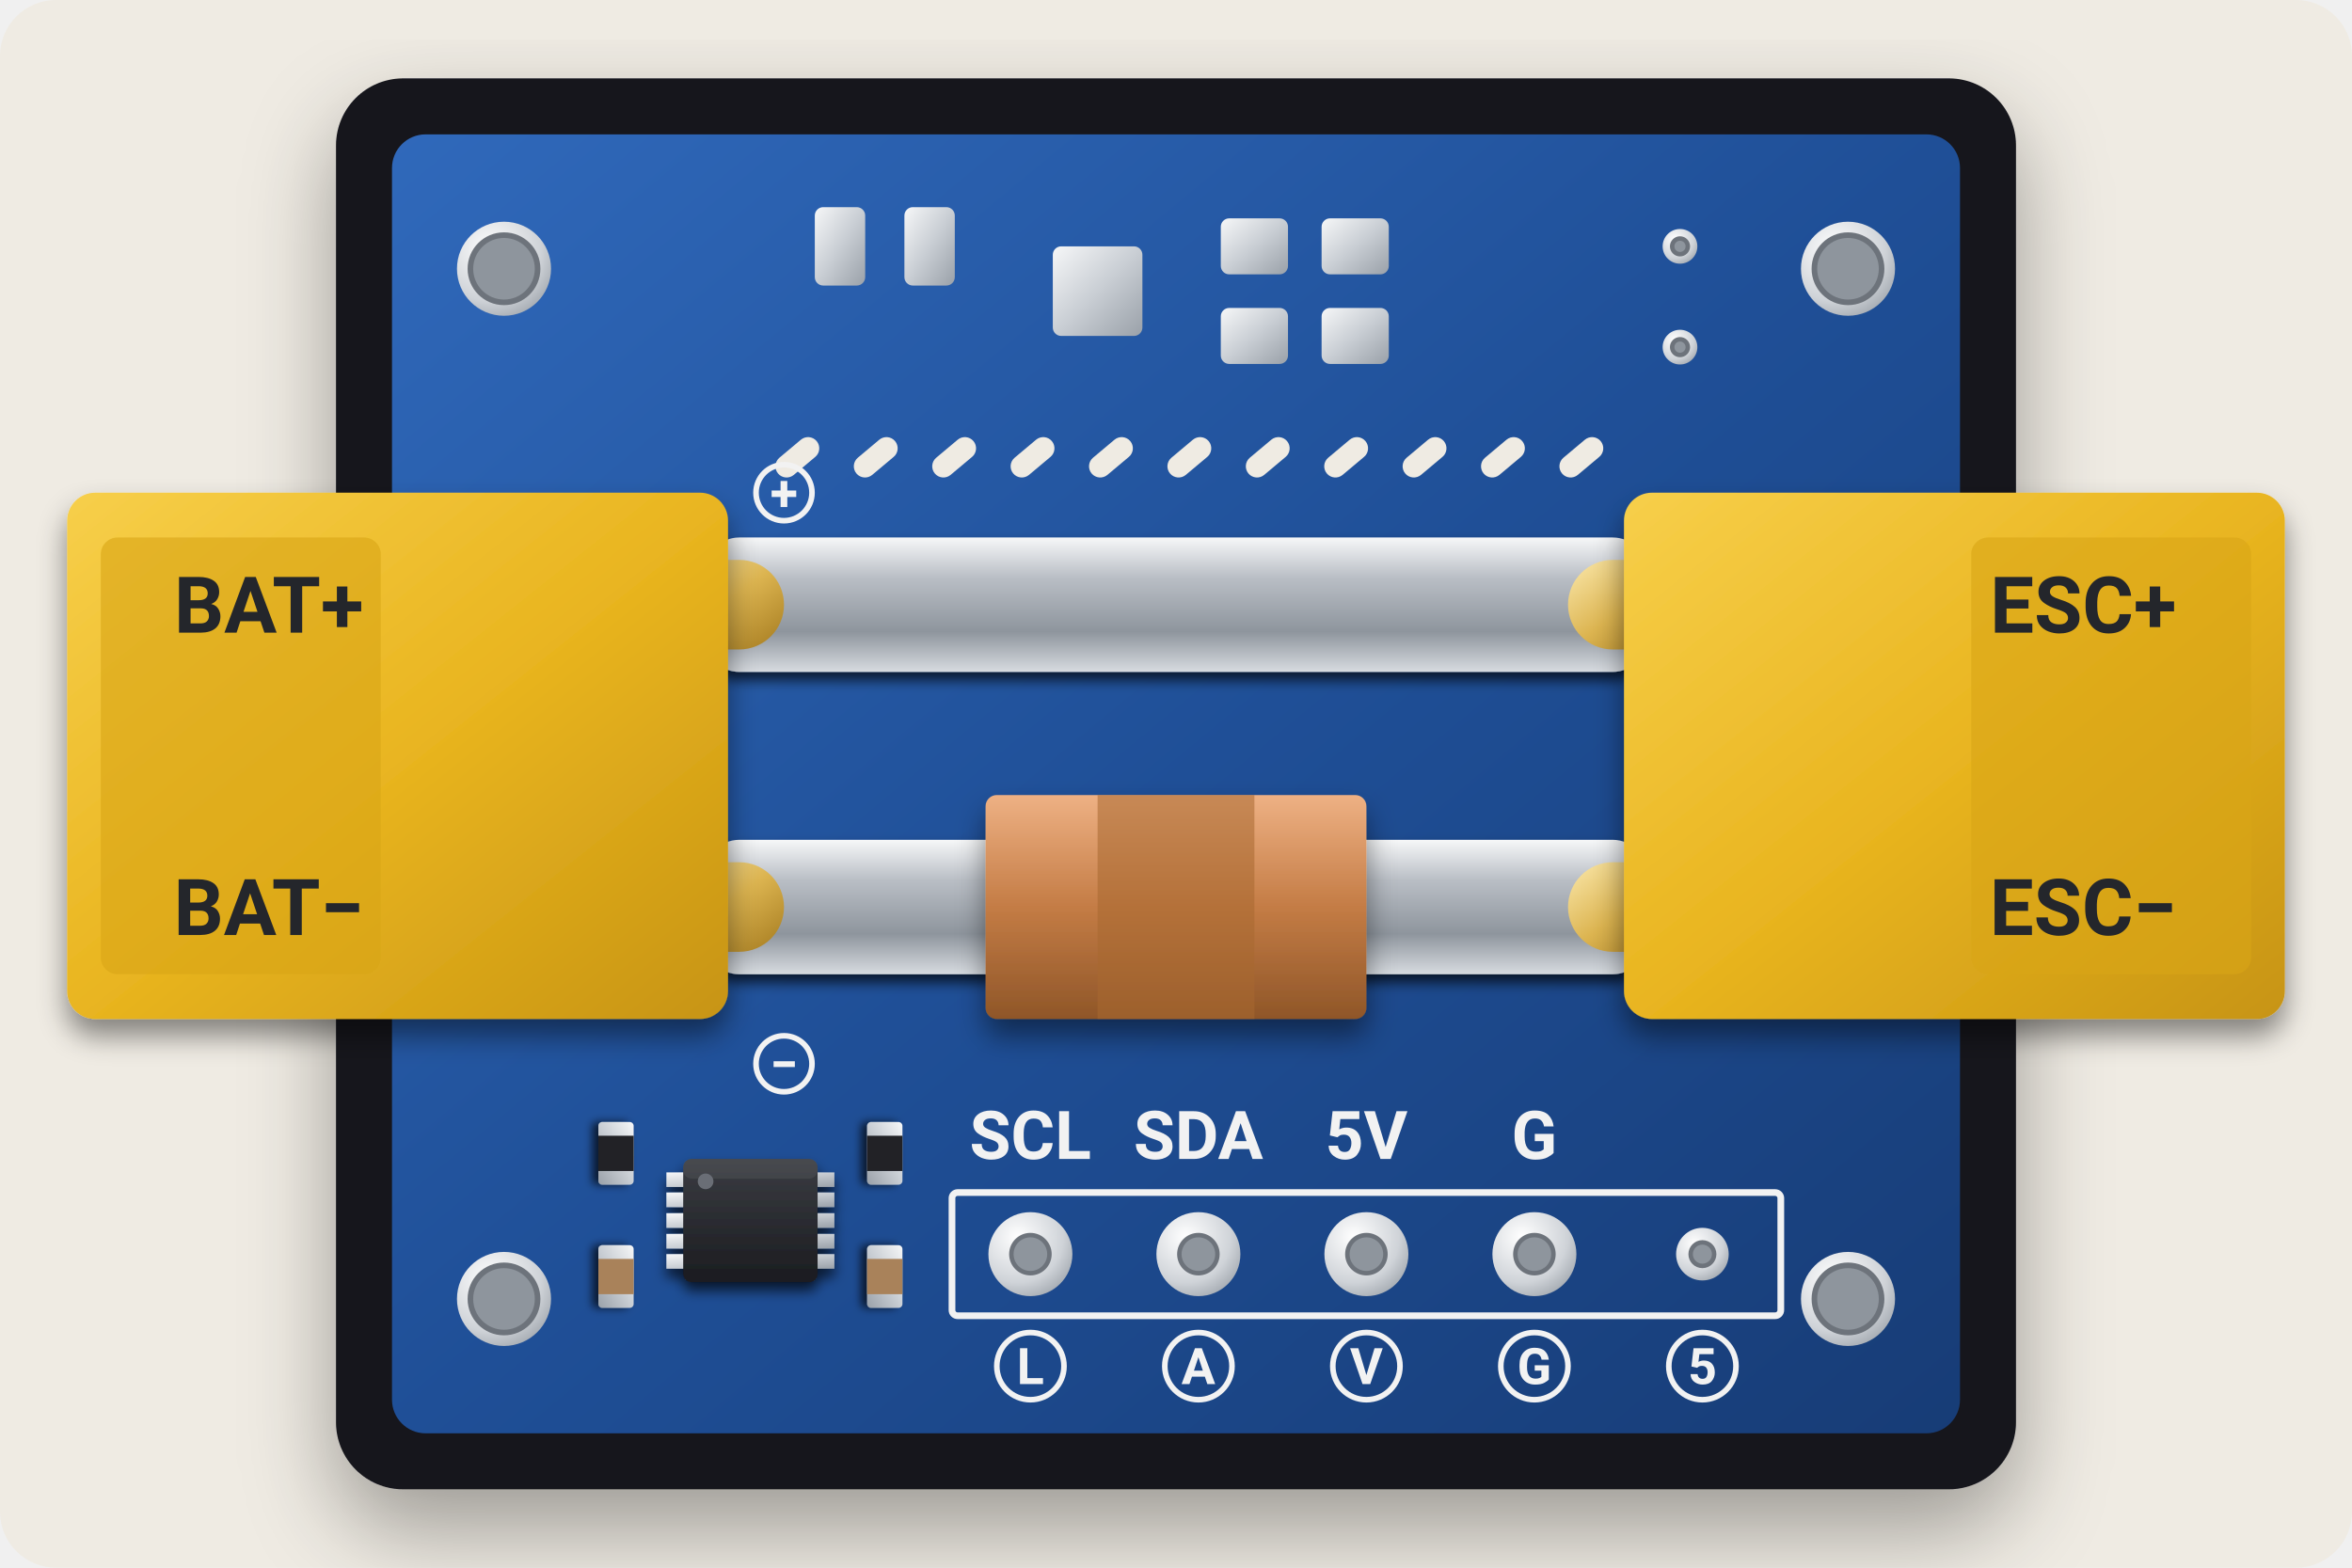
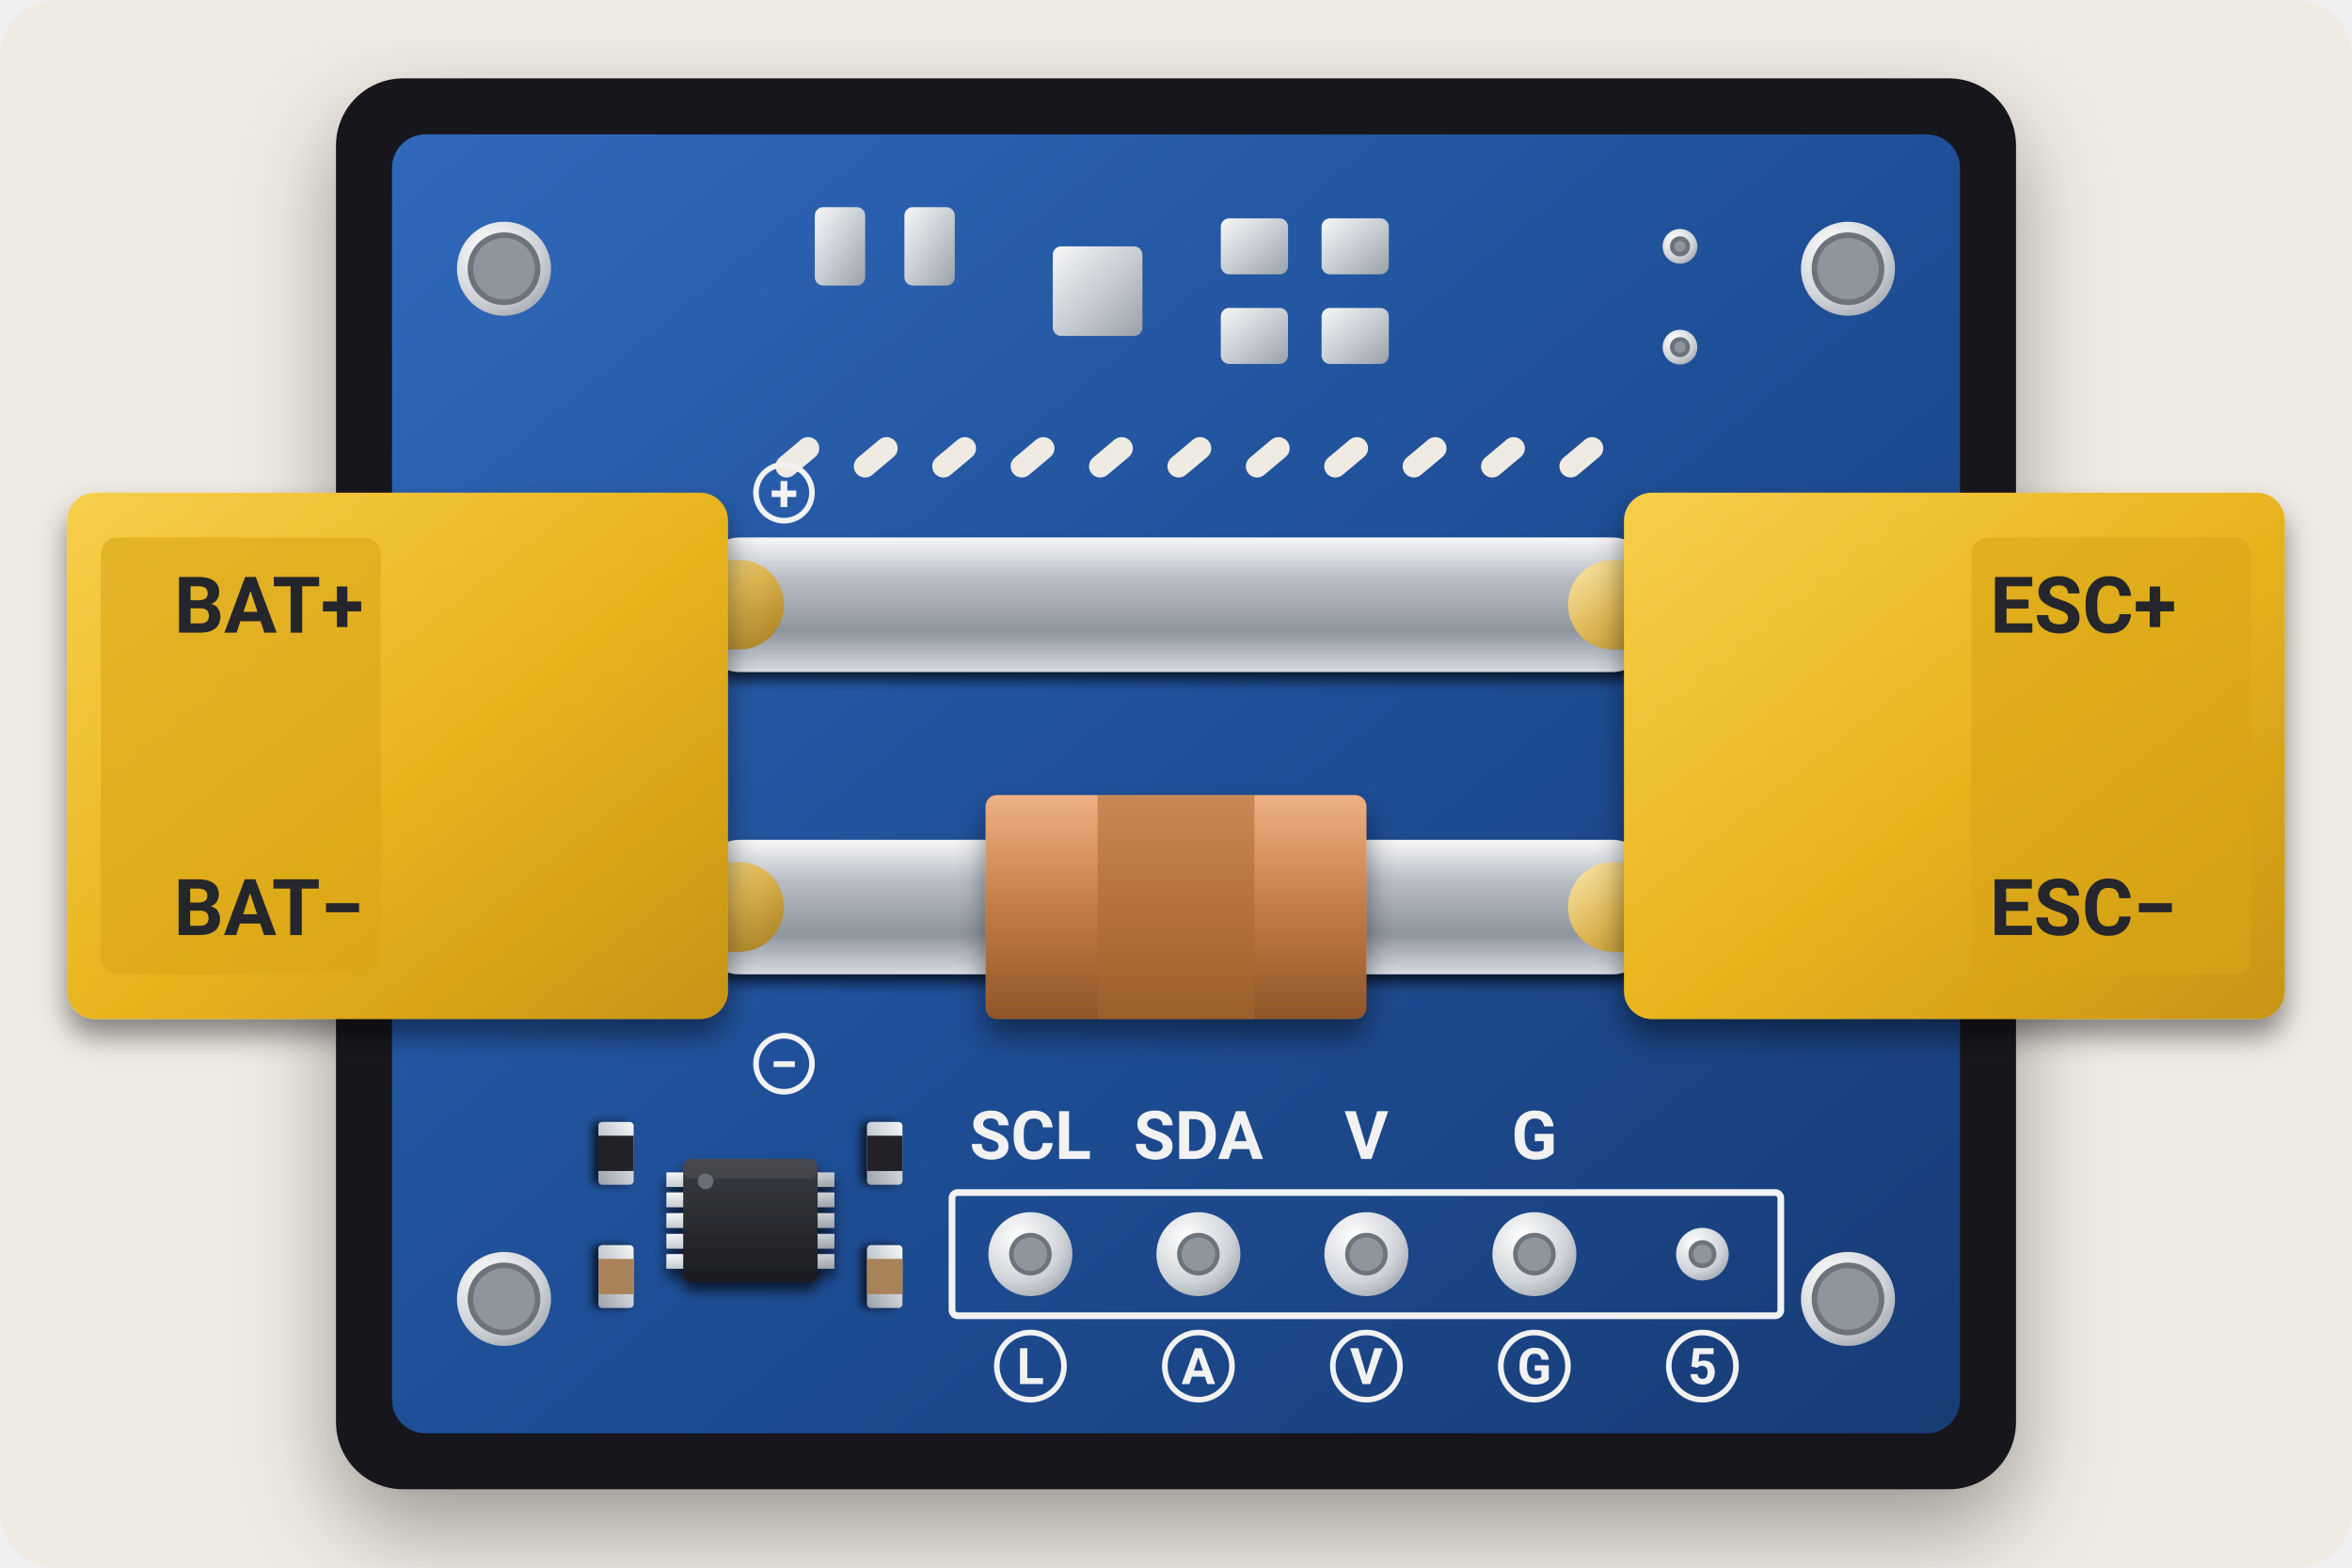
<svg xmlns="http://www.w3.org/2000/svg" viewBox="0 0 420 280" width="420" height="280" role="img" aria-labelledby="ixt-t" aria-describedby="ixt-d" font-family="system-ui, -apple-system, 'Segoe UI', Roboto, sans-serif">
  <defs>
    <linearGradient id="ixt-tin" x1="0" y1="0" x2="1" y2="1">
      <stop offset="0" stop-color="#f6f7f8" />
      <stop offset=".5" stop-color="#c9ced4" />
      <stop offset="1" stop-color="#9aa1a9" />
    </linearGradient>
    <linearGradient id="ixt-gold" x1="0" y1="0" x2="1" y2="1">
      <stop offset="0" stop-color="#fbe9ad" />
      <stop offset=".5" stop-color="#dcb450" />
      <stop offset="1" stop-color="#a47a1e" />
    </linearGradient>
    <linearGradient id="ixt-copper" x1="0" y1="0" x2="0" y2="1">
      <stop offset="0" stop-color="#eeb184" />
      <stop offset=".5" stop-color="#c47c45" />
      <stop offset="1" stop-color="#8f5628" />
    </linearGradient>
    <radialGradient id="ixt-ring" cx=".35" cy=".3" r=".9">
      <stop offset="0" stop-color="#ffffff" />
      <stop offset=".6" stop-color="#cfd3d8" />
      <stop offset="1" stop-color="#8e959d" />
    </radialGradient>
    <linearGradient id="ixt-body" x1="0" y1="0" x2="0" y2="1">
      <stop offset="0" stop-color="#3a3c42" />
      <stop offset="1" stop-color="#1b1c20" />
    </linearGradient>
    <filter id="ixt-sh" x="-15%" y="-15%" width="130%" height="135%">
      <feDropShadow dx="0" dy="7" stdDeviation="8" flood-color="#000" flood-opacity=".35" />
    </filter>
    <filter id="ixt-s2" x="-30%" y="-30%" width="160%" height="180%">
      <feDropShadow dx="0" dy="1.5" stdDeviation="1.2" flood-color="#000" flood-opacity=".7" />
    </filter>
    <filter id="ixt-s3" x="-20%" y="-20%" width="140%" height="150%">
      <feDropShadow dx="0" dy="3" stdDeviation="2.5" flood-color="#000" flood-opacity=".45" />
    </filter>
    <linearGradient id="ixt-pcb-blue" x1="0" y1="0" x2="1" y2="1">
      <stop offset="0" stop-color="#3069bb" />
      <stop offset="0.5" stop-color="#1f4f97" />
      <stop offset="1" stop-color="#173c76" />
    </linearGradient>
    <linearGradient id="ixt-sol" x1="0" y1="0" x2="0" y2="1">
      <stop offset="0" stop-color="#f6f7f8" />
      <stop offset="0.3" stop-color="#b9bec5" />
      <stop offset="0.7" stop-color="#8e959d" />
      <stop offset="1" stop-color="#d7dbe0" />
    </linearGradient>
    <linearGradient id="ixt-xt" x1="0" y1="0" x2="1" y2="1">
      <stop offset="0" stop-color="#f7cf4a" />
      <stop offset="0.5" stop-color="#e9b520" />
      <stop offset="1" stop-color="#c79412" />
    </linearGradient>
  </defs>
  <rect width="420" height="280" rx="10" fill="#efebe3" />
  <g filter="url(#ixt-sh)">
    <rect x="60" y="14" width="300" height="252" rx="12" fill="#17181c" />
  </g>
  <rect x="70" y="24" width="280" height="232" rx="6" fill="url(#ixt-pcb-blue)" />
  <circle cx="90" cy="48" r="8.4" fill="url(#ixt-ring)" />
  <circle cx="90" cy="48" r="6" fill="#8e959d" stroke="#6d737b" />
  <circle cx="330" cy="48" r="8.4" fill="url(#ixt-ring)" />
  <circle cx="330" cy="48" r="6" fill="#8e959d" stroke="#6d737b" />
  <circle cx="90" cy="232" r="8.4" fill="url(#ixt-ring)" />
  <circle cx="90" cy="232" r="6" fill="#8e959d" stroke="#6d737b" />
  <circle cx="330" cy="232" r="8.4" fill="url(#ixt-ring)" />
  <circle cx="330" cy="232" r="6" fill="#8e959d" stroke="#6d737b" />
  <rect x="145.5" y="37" width="9" height="14" rx="1.5" fill="url(#ixt-tin)" />
  <rect x="161.5" y="37" width="9" height="14" rx="1.5" fill="url(#ixt-tin)" />
  <rect x="188" y="44" width="16" height="16" rx="1.5" fill="url(#ixt-tin)" />
  <rect x="218" y="39" width="12" height="10" rx="1.5" fill="url(#ixt-tin)" />
  <rect x="236" y="39" width="12" height="10" rx="1.5" fill="url(#ixt-tin)" />
  <rect x="218" y="55" width="12" height="10" rx="1.5" fill="url(#ixt-tin)" />
  <rect x="236" y="55" width="12" height="10" rx="1.5" fill="url(#ixt-tin)" />
  <circle cx="300" cy="44" r="3.1" fill="url(#ixt-ring)" />
  <circle cx="300" cy="44" r="1.4" fill="#8e959d" stroke="#6d737b" stroke-width=".8" />
  <circle cx="300" cy="62" r="3.1" fill="url(#ixt-ring)" />
  <circle cx="300" cy="62" r="1.4" fill="#8e959d" stroke="#6d737b" stroke-width=".8" />
  <rect x="138" y="80" width="9" height="4" rx="2" fill="#efebe3" transform="rotate(-40 142 82)" />
  <rect x="152" y="80" width="9" height="4" rx="2" fill="#efebe3" transform="rotate(-40 156 82)" />
  <rect x="166" y="80" width="9" height="4" rx="2" fill="#efebe3" transform="rotate(-40 170 82)" />
  <rect x="180" y="80" width="9" height="4" rx="2" fill="#efebe3" transform="rotate(-40 184 82)" />
  <rect x="194" y="80" width="9" height="4" rx="2" fill="#efebe3" transform="rotate(-40 198 82)" />
  <rect x="208" y="80" width="9" height="4" rx="2" fill="#efebe3" transform="rotate(-40 212 82)" />
  <rect x="222" y="80" width="9" height="4" rx="2" fill="#efebe3" transform="rotate(-40 226 82)" />
  <rect x="236" y="80" width="9" height="4" rx="2" fill="#efebe3" transform="rotate(-40 240 82)" />
  <rect x="250" y="80" width="9" height="4" rx="2" fill="#efebe3" transform="rotate(-40 254 82)" />
  <rect x="264" y="80" width="9" height="4" rx="2" fill="#efebe3" transform="rotate(-40 268 82)" />
  <rect x="278" y="80" width="9" height="4" rx="2" fill="#efebe3" transform="rotate(-40 282 82)" />
  <rect x="126" y="96" width="168" height="24" rx="6" fill="url(#ixt-sol)" filter="url(#ixt-s2)" />
  <rect x="126" y="150" width="56" height="24" rx="6" fill="url(#ixt-sol)" filter="url(#ixt-s2)" />
  <rect x="238" y="150" width="56" height="24" rx="6" fill="url(#ixt-sol)" filter="url(#ixt-s2)" />
  <g filter="url(#ixt-s3)">
    <rect x="176" y="142" width="68" height="40" rx="2" fill="url(#ixt-copper)" />
  </g>
  <rect x="196" y="142" width="28" height="40" fill="#a8672f" opacity=".55" />
  <rect x="118" y="100" width="22" height="16" rx="8" fill="url(#ixt-gold)" />
  <rect x="118" y="154" width="22" height="16" rx="8" fill="url(#ixt-gold)" />
  <g filter="url(#ixt-s3)">
    <rect x="12" y="88" width="118" height="94" rx="5" fill="url(#ixt-xt)" />
  </g>
  <rect x="18" y="96" width="50" height="78" rx="3" fill="#d8a516" opacity=".6" />
  <rect x="280" y="100" width="22" height="16" rx="8" fill="url(#ixt-gold)" />
  <rect x="280" y="154" width="22" height="16" rx="8" fill="url(#ixt-gold)" />
  <g filter="url(#ixt-s3)">
    <rect x="290" y="88" width="118" height="94" rx="5" fill="url(#ixt-xt)" />
  </g>
  <rect x="352" y="96" width="50" height="78" rx="3" fill="#d8a516" opacity=".6" />
  <text id="ixt-lbl-BAT" x="48" y="113" font-size="14" font-weight="600" fill="#24262b" text-anchor="middle">BAT+</text>
  <text id="ixt-lbl-ESC" x="372" y="113" font-size="14" font-weight="600" fill="#24262b" text-anchor="middle">ESC+</text>
-   <text x="48" y="167" font-size="14" font-weight="600" fill="#24262b" text-anchor="middle">BAT−</text>
-   <text x="372" y="167" font-size="14" font-weight="600" fill="#24262b" text-anchor="middle">ESC−</text>
+   <text id="ixt-lbl-BATN" x="48" y="167" font-size="14" font-weight="600" fill="#24262b" text-anchor="middle">BAT−</text>
+   <text id="ixt-lbl-ESCN" x="372" y="167" font-size="14" font-weight="600" fill="#24262b" text-anchor="middle">ESC−</text>
  <circle cx="140" cy="88" r="5" fill="none" stroke="#f2f2f2" stroke-width="1" />
  <text x="140" y="91.2" font-size="9" font-weight="600" fill="#f2f2f2" text-anchor="middle">+</text>
  <circle cx="140" cy="190" r="5" fill="none" stroke="#f2f2f2" stroke-width="1" />
  <text x="140" y="193.2" font-size="9" font-weight="600" fill="#f2f2f2" text-anchor="middle">−</text>
  <g transform="translate(134,218) rotate(0)" filter="url(#ixt-s2)">
    <rect x="-15" y="-8.6" width="30" height="2.6" fill="url(#ixt-tin)" />
    <rect x="-15" y="-5" width="30" height="2.6" fill="url(#ixt-tin)" />
    <rect x="-15" y="-1.3" width="30" height="2.6" fill="url(#ixt-tin)" />
    <rect x="-15" y="2.4" width="30" height="2.6" fill="url(#ixt-tin)" />
    <rect x="-15" y="6" width="30" height="2.6" fill="url(#ixt-tin)" />
    <rect x="-12" y="-11" width="24" height="22" rx="1.5" fill="url(#ixt-body)" />
    <rect x="-12" y="-11" width="24" height="3.5" rx="1.5" fill="#fff" opacity=".07" />
    <circle cx="-8" cy="-7" r="1.4" fill="#6a6e76" />
    <g fill="#9aa0a8" font-size="6" text-anchor="middle" />
  </g>
  <g transform="translate(110,206) rotate(90) scale(0.7)" filter="url(#ixt-s2)">
    <rect x="-8" y="-4.5" width="16" height="9" rx="1" fill="url(#ixt-tin)" />
    <rect x="-4.5" y="-4.5" width="9" height="9" fill="#202227" />
  </g>
  <g transform="translate(110,228) rotate(90) scale(0.7)" filter="url(#ixt-s2)">
    <rect x="-8" y="-4.5" width="16" height="9" rx="1" fill="url(#ixt-tin)" />
    <rect x="-4.5" y="-4.5" width="9" height="9" fill="#a9825a" />
  </g>
  <g transform="translate(158,206) rotate(90) scale(0.7)" filter="url(#ixt-s2)">
    <rect x="-8" y="-4.5" width="16" height="9" rx="1" fill="url(#ixt-tin)" />
    <rect x="-4.5" y="-4.5" width="9" height="9" fill="#202227" />
  </g>
  <g transform="translate(158,228) rotate(90) scale(0.7)" filter="url(#ixt-s2)">
    <rect x="-8" y="-4.5" width="16" height="9" rx="1" fill="url(#ixt-tin)" />
    <rect x="-4.5" y="-4.5" width="9" height="9" fill="#a9825a" />
  </g>
  <rect x="170" y="213" width="148" height="22" rx="1" fill="none" stroke="#f2f2f2" stroke-width="1.2" />
  <circle cx="184" cy="224" r="7.5" fill="url(#ixt-ring)" />
  <circle cx="184" cy="224" r="3.4" fill="#8e959d" stroke="#6d737b" stroke-width=".8" />
  <circle cx="184" cy="244" r="6" fill="none" stroke="#f2f2f2" stroke-width="1" />
  <text x="184" y="247.2" font-size="9" font-weight="600" fill="#f2f2f2" text-anchor="middle">L</text>
  <text id="ixt-lbl-SCL" x="184" y="207" font-size="12" font-weight="600" fill="#f2f2f2" text-anchor="middle">SCL</text>
  <circle cx="214" cy="224" r="7.5" fill="url(#ixt-ring)" />
  <circle cx="214" cy="224" r="3.4" fill="#8e959d" stroke="#6d737b" stroke-width=".8" />
  <circle cx="214" cy="244" r="6" fill="none" stroke="#f2f2f2" stroke-width="1" />
  <text x="214" y="247.2" font-size="9" font-weight="600" fill="#f2f2f2" text-anchor="middle">A</text>
  <text id="ixt-lbl-SDA" x="214" y="207" font-size="12" font-weight="600" fill="#f2f2f2" text-anchor="middle">SDA</text>
  <circle cx="244" cy="224" r="7.5" fill="url(#ixt-ring)" />
  <circle cx="244" cy="224" r="3.4" fill="#8e959d" stroke="#6d737b" stroke-width=".8" />
  <circle cx="244" cy="244" r="6" fill="none" stroke="#f2f2f2" stroke-width="1" />
  <text x="244" y="247.2" font-size="9" font-weight="600" fill="#f2f2f2" text-anchor="middle">V</text>
-   <text id="ixt-lbl-V5" x="244" y="207" font-size="12" font-weight="600" fill="#f2f2f2" text-anchor="middle">5V</text>
+   <text id="ixt-lbl-V3" x="244" y="207" font-size="12" font-weight="600" fill="#f2f2f2" text-anchor="middle">V</text>
  <circle cx="274" cy="224" r="7.5" fill="url(#ixt-ring)" />
  <circle cx="274" cy="224" r="3.4" fill="#8e959d" stroke="#6d737b" stroke-width=".8" />
  <circle cx="274" cy="244" r="6" fill="none" stroke="#f2f2f2" stroke-width="1" />
  <text x="274" y="247.2" font-size="9" font-weight="600" fill="#f2f2f2" text-anchor="middle">G</text>
  <text id="ixt-lbl-G" x="274" y="207" font-size="12" font-weight="600" fill="#f2f2f2" text-anchor="middle">G</text>
  <circle cx="304" cy="224" r="4.7" fill="url(#ixt-ring)" />
  <circle cx="304" cy="224" r="2.1" fill="#8e959d" stroke="#6d737b" stroke-width=".8" />
  <circle cx="304" cy="244" r="6" fill="none" stroke="#f2f2f2" stroke-width="1" />
  <text x="304" y="247.2" font-size="9" font-weight="600" fill="#f2f2f2" text-anchor="middle">5</text>
</svg>
